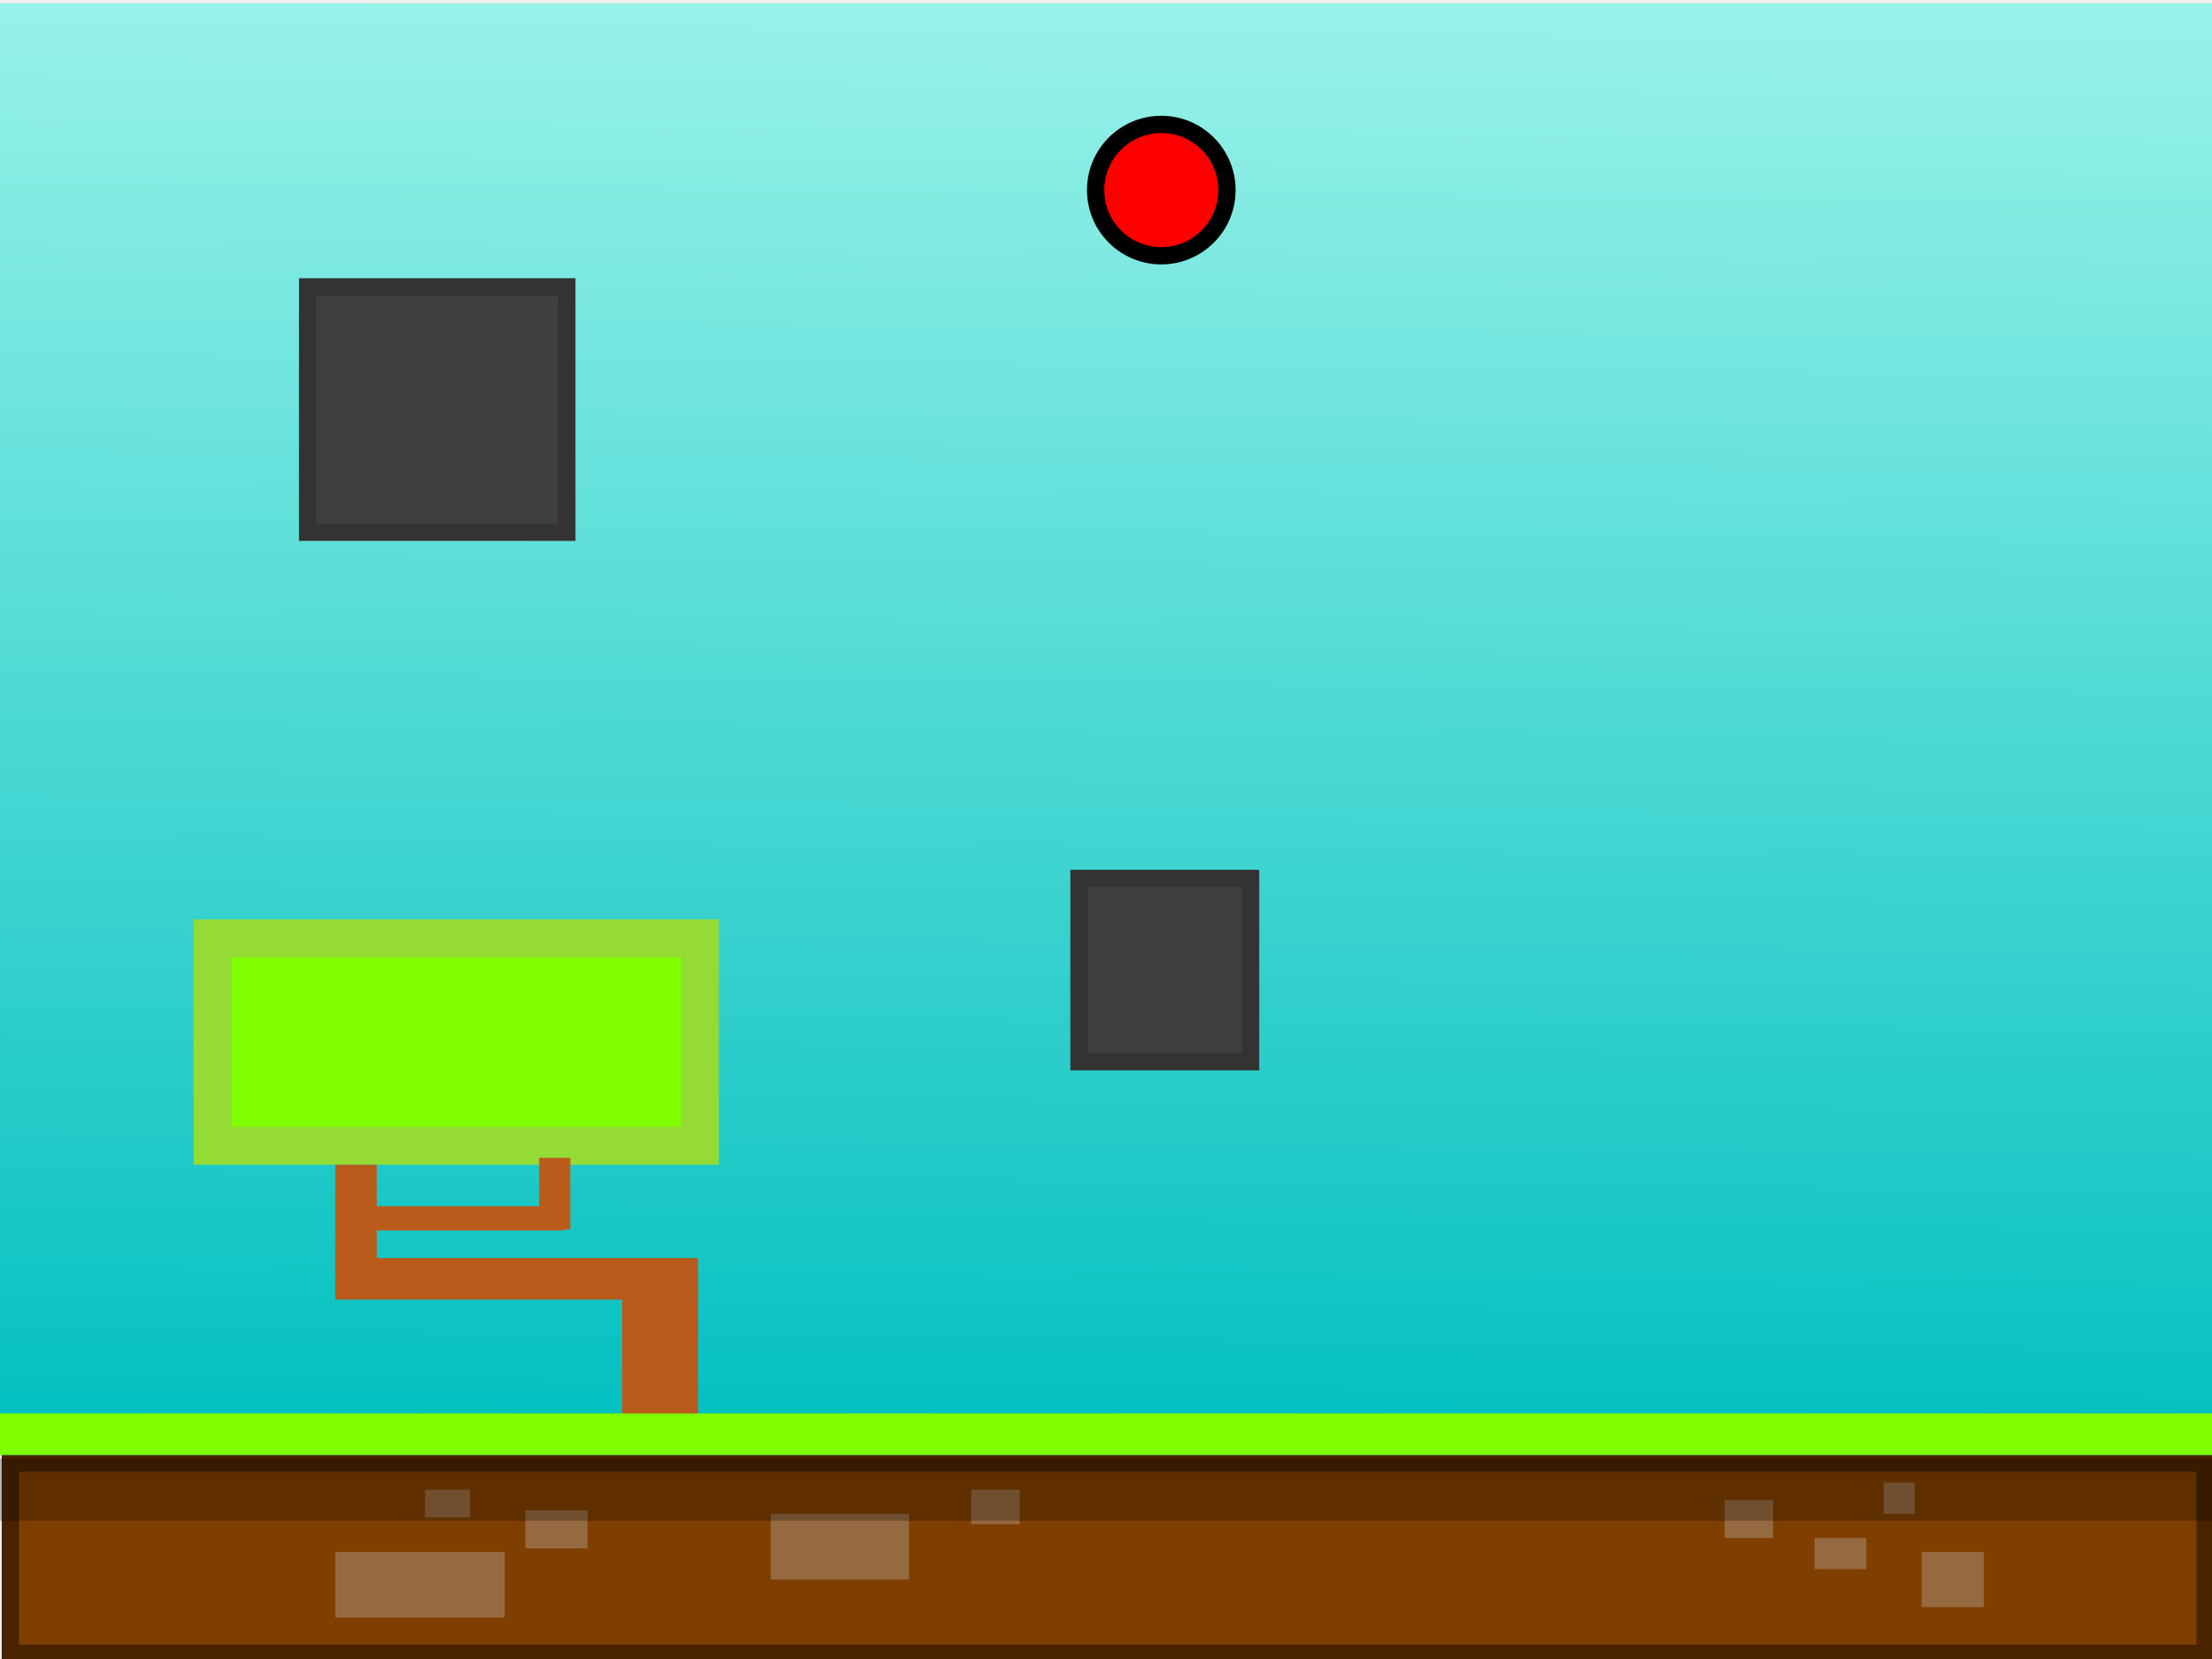
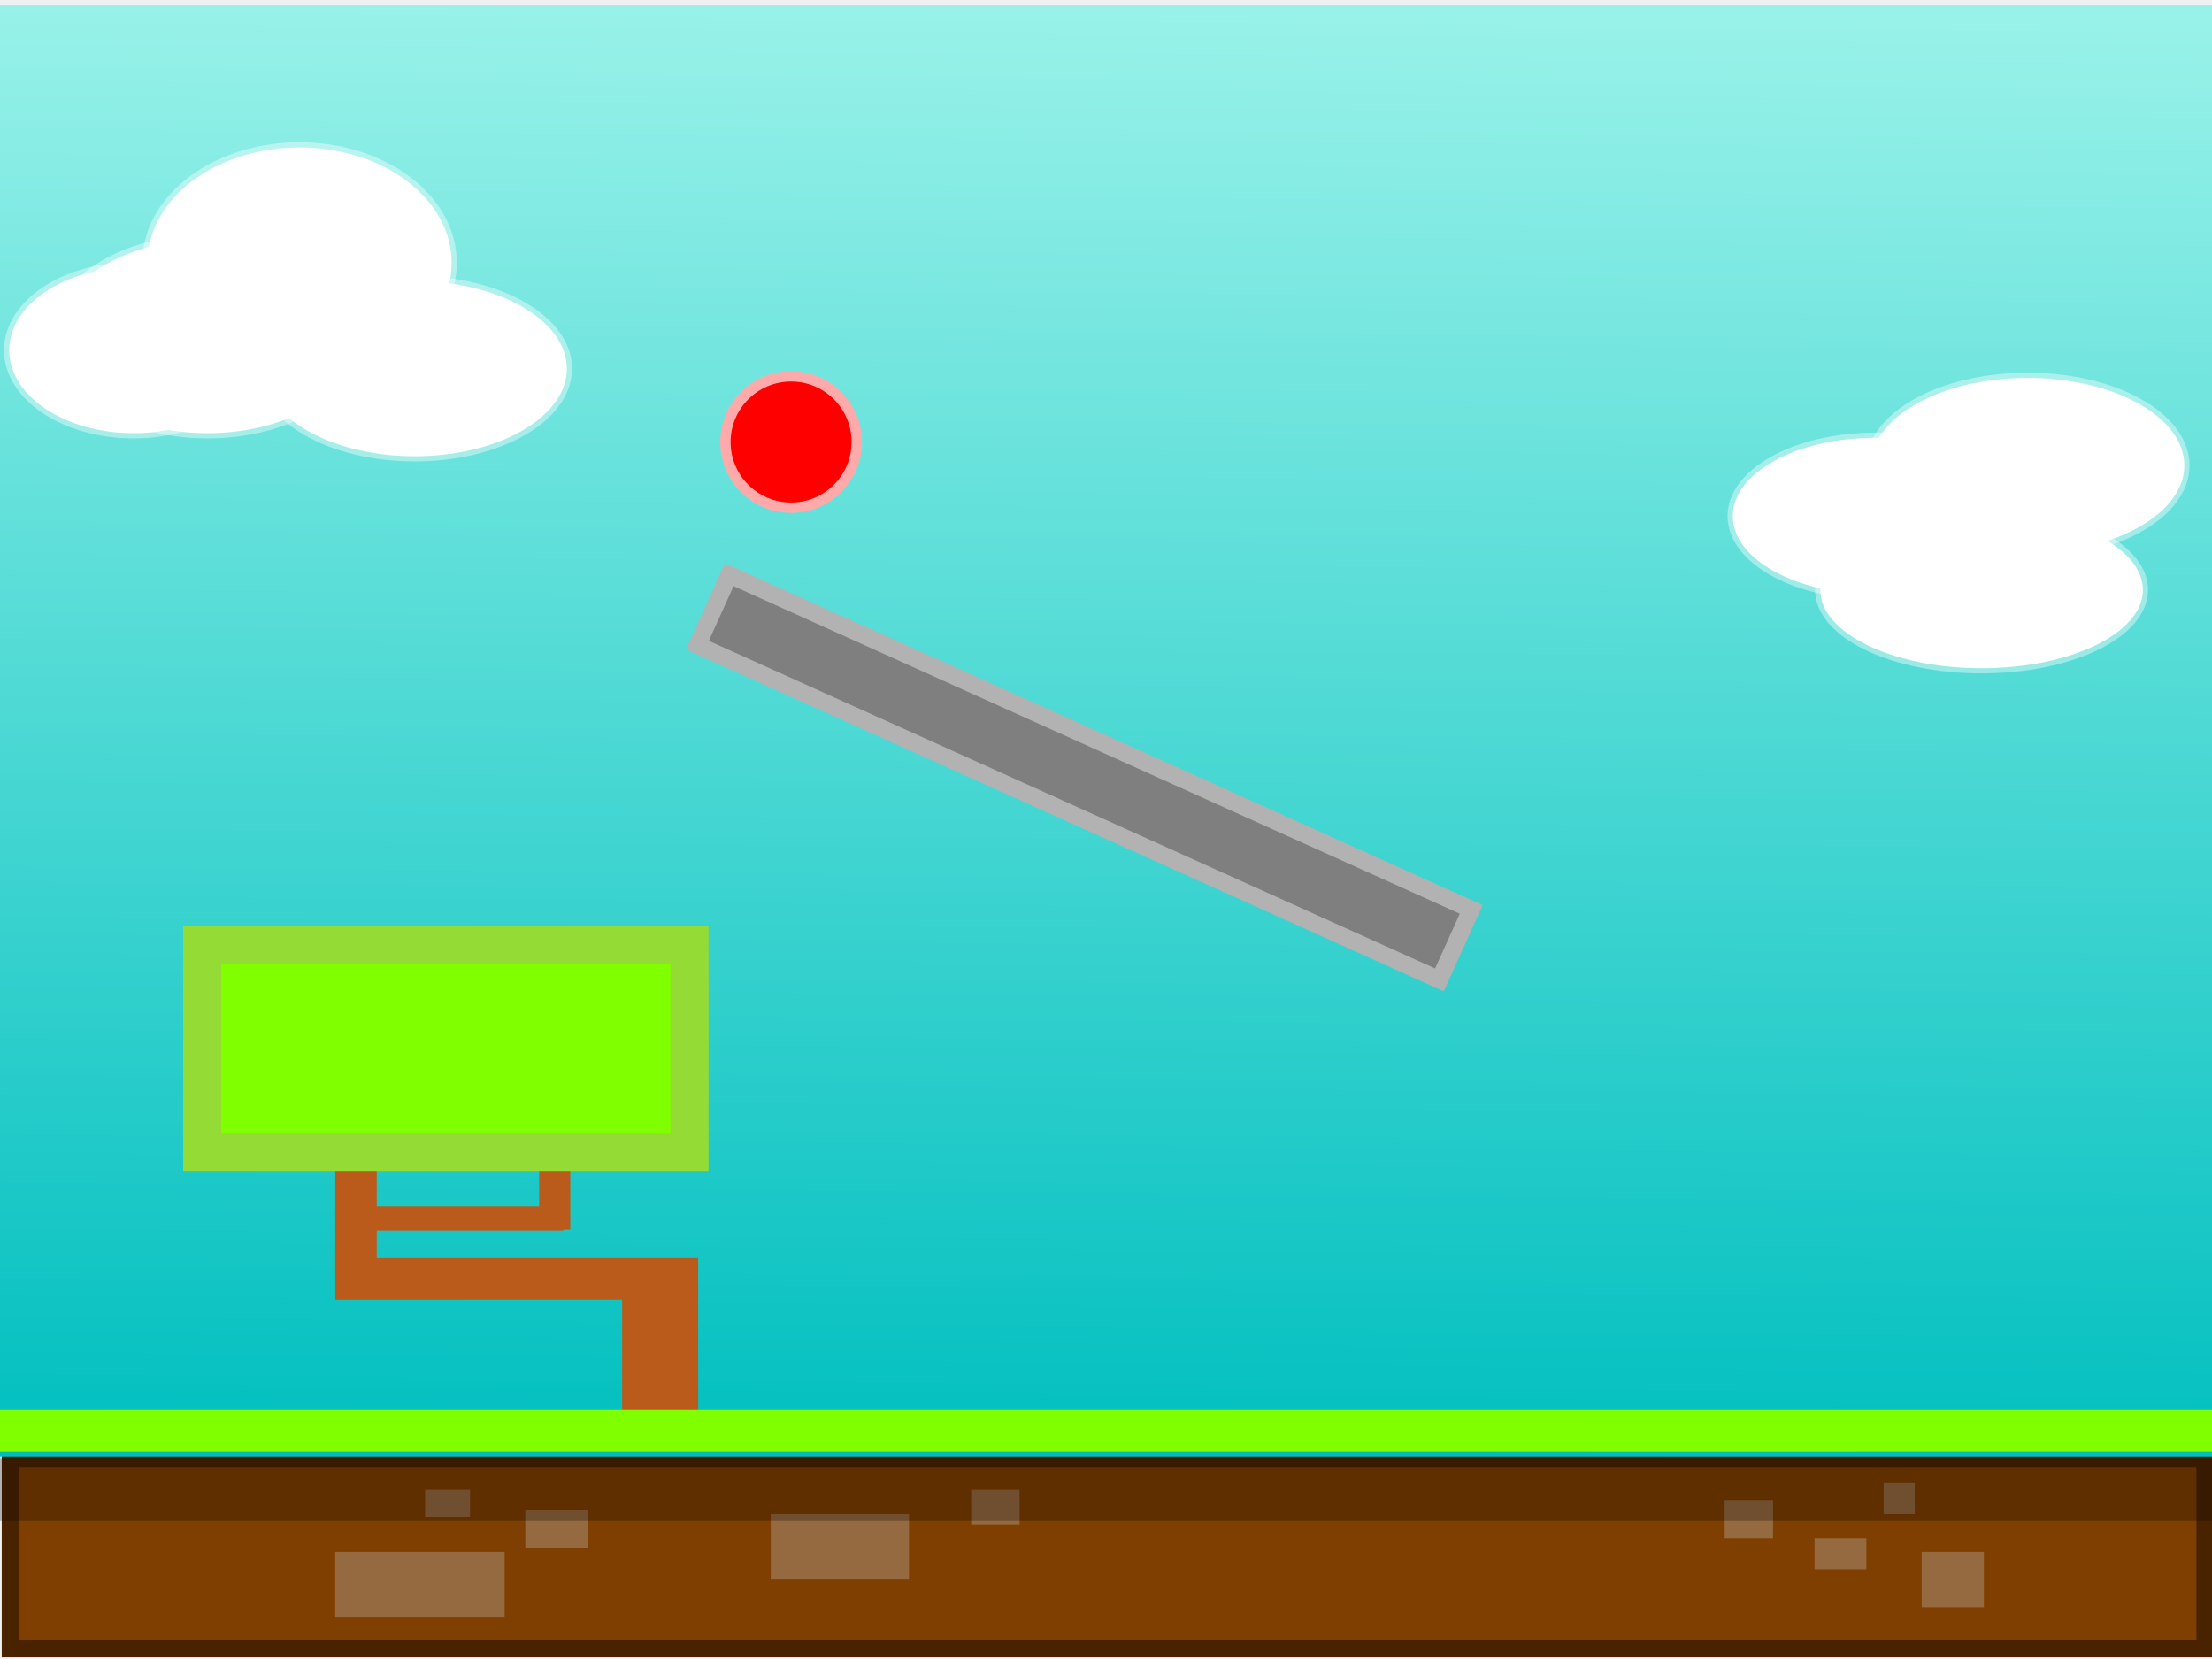
<svg xmlns="http://www.w3.org/2000/svg" width="640" height="480">
  <defs>
-     <linearGradient id="svg_15" x2="0.507" y2="1" x1="0.523" y1="0">
+     <linearGradient y1="0" x1="0.523" y2="1" x2="0.507" id="svg_15">
+       <stop offset="0" stop-opacity="0.996" stop-color="#98f2e9" />
+       <stop offset="1" stop-opacity="0.996" stop-color="#00bfbf" />
+     </linearGradient>
+     <linearGradient id="svg_1" x2="0.507" y2="1" x1="0.523" y1="0">
      <stop stop-color="#98f2e9" stop-opacity="0.996" offset="0" />
      <stop stop-color="#00bfbf" stop-opacity="0.996" offset="1" />
    </linearGradient>
-     <linearGradient y1="0" x1="0.523" y2="1" x2="0.507" id="svg_1">
-       <stop offset="0" stop-opacity="0.996" stop-color="#98f2e9" />
-       <stop offset="1" stop-opacity="0.996" stop-color="#00bfbf" />
+     <linearGradient id="svg_14" x2="0.507" y2="1" x1="0.523" y1="0">
+       <stop stop-color="#98f2e9" stop-opacity="0.996" offset="0" />
+       <stop stop-color="#00bfbf" stop-opacity="0.996" offset="1" />
    </linearGradient>
-     <linearGradient y1="0" x1="0.523" y2="1" x2="0.507" id="svg_14">
-       <stop offset="0" stop-opacity="0.996" stop-color="#98f2e9" />
-       <stop offset="1" stop-opacity="0.996" stop-color="#00bfbf" />
-     </linearGradient>
-     <linearGradient y1="0" x1="0.523" y2="1" x2="0.507" id="svg_18">
-       <stop offset="0" stop-opacity="0.996" stop-color="#98f2e9" />
-       <stop offset="1" stop-opacity="0.996" stop-color="#00bfbf" />
-     </linearGradient>
-     <linearGradient y1="0" x1="0.523" y2="1" x2="0.507" id="svg_21">
-       <stop offset="0" stop-opacity="0.996" stop-color="#98f2e9" />
-       <stop offset="1" stop-opacity="0.996" stop-color="#00bfbf" />
+     <linearGradient id="svg_18" x2="0.507" y2="1" x1="0.523" y1="0">
+       <stop stop-color="#98f2e9" stop-opacity="0.996" offset="0" />
+       <stop stop-color="#00bfbf" stop-opacity="0.996" offset="1" />
    </linearGradient>
  </defs>
  <g>
-     <rect fill="#966a40" stroke="#492300" stroke-width="0" stroke-dasharray="null" stroke-linejoin="null" stroke-linecap="null" x="10" y="437" width="21" height="15" id="svg_2" />
-     <rect fill="#7f3f00" stroke-width="5" stroke-dasharray="null" stroke-linejoin="null" stroke-linecap="null" x="3" y="423.333" width="635" height="55" stroke="#492300" id="ghost" />
-     <rect fill="#966a40" stroke="#492300" stroke-width="0" stroke-dasharray="null" stroke-linejoin="null" stroke-linecap="null" x="97" y="449" width="49" height="19" id="svg_3" />
-     <rect fill="#966a40" stroke="#492300" stroke-width="0" stroke-dasharray="null" stroke-linejoin="null" stroke-linecap="null" x="223" y="438" width="40" height="19" id="svg_4" />
-     <rect fill="#966a40" stroke="#492300" stroke-width="0" stroke-dasharray="null" stroke-linejoin="null" stroke-linecap="null" x="281" y="431" width="14" height="10" id="svg_5" />
-     <rect fill="#966a40" stroke="#492300" stroke-width="0" stroke-dasharray="null" stroke-linejoin="null" stroke-linecap="null" x="152" y="437" width="18" height="11" id="svg_6" />
-     <rect fill="#966a40" stroke="#492300" stroke-width="0" stroke-dasharray="null" stroke-linejoin="null" stroke-linecap="null" x="123" y="431" width="13" height="8" id="svg_7" />
-     <rect fill="#966a40" stroke-width="0" stroke-dasharray="null" stroke-linejoin="null" stroke-linecap="null" x="525" y="445" width="15" height="9" id="svg_8" stroke="#492300" />
-     <rect fill="#966a40" stroke="#492300" stroke-width="0" stroke-dasharray="null" stroke-linejoin="null" stroke-linecap="null" x="499" y="434" width="14" height="11" id="svg_9" />
-     <rect fill="#966a40" stroke="#492300" stroke-width="0" stroke-dasharray="null" stroke-linejoin="null" stroke-linecap="null" x="556" y="449" width="18" height="16" id="svg_10" />
-     <rect fill="#966a40" stroke="#492300" stroke-width="0" stroke-dasharray="null" stroke-linejoin="null" stroke-linecap="null" x="545" y="429" width="9" height="9" id="svg_11" />
-     <rect fill="#000000" stroke="#492300" stroke-width="0" stroke-dasharray="null" stroke-linejoin="null" stroke-linecap="null" opacity="0.25" x="-6" y="422" width="675" height="18" id="svg_13" />
-     <rect fill="url(#svg_15)" stroke="#492300" stroke-width="0" stroke-dasharray="null" stroke-linejoin="null" stroke-linecap="null" x="-18.63" y="0.963" width="682" height="420" id="svg_16" />
-     <rect stroke="#94db36" id="svg_17" height="60" width="141" y="271.5" x="61.5" stroke-linecap="null" stroke-linejoin="null" stroke-dasharray="null" stroke-width="11" fill="#7fff00" />
-     <rect stroke="#94db36" id="svg_19" height="31" width="12" y="337" x="97" stroke-linecap="null" stroke-linejoin="null" stroke-dasharray="null" stroke-width="0" fill="#ba5b1b" />
-     <rect stroke="#94db36" id="svg_20" height="12" width="105" y="364" x="97" stroke-linecap="null" stroke-linejoin="null" stroke-dasharray="null" stroke-width="0" fill="#ba5b1b" />
-     <rect id="svg_22" height="43" width="22" y="372" x="180" stroke-linecap="null" stroke-linejoin="null" stroke-dasharray="null" stroke-width="0" stroke="#94db36" fill="#ba5b1b" />
-     <rect id="svg_23" height="7" width="58" y="349" x="105" stroke-linecap="null" stroke-linejoin="null" stroke-dasharray="null" stroke-width="0" stroke="#94db36" fill="#ba5b1b" />
-     <rect stroke="#94db36" id="svg_24" height="20.733" width="9" y="335" x="156" stroke-linecap="null" stroke-linejoin="null" stroke-dasharray="null" stroke-width="0" fill="#ba5b1b" />
+     <rect id="svg_2" height="15" width="21" y="437" x="10" stroke-linecap="null" stroke-linejoin="null" stroke-dasharray="null" stroke-width="0" stroke="#492300" fill="#966a40" />
+     <rect id="ghost" stroke="#492300" height="55" width="635" y="422" x="3" stroke-linecap="null" stroke-linejoin="null" stroke-dasharray="null" stroke-width="5" fill="#7f3f00" />
+     <rect id="svg_3" height="19" width="49" y="449" x="97" stroke-linecap="null" stroke-linejoin="null" stroke-dasharray="null" stroke-width="0" stroke="#492300" fill="#966a40" />
+     <rect id="svg_4" height="19" width="40" y="438" x="223" stroke-linecap="null" stroke-linejoin="null" stroke-dasharray="null" stroke-width="0" stroke="#492300" fill="#966a40" />
+     <rect id="svg_5" height="10" width="14" y="431" x="281" stroke-linecap="null" stroke-linejoin="null" stroke-dasharray="null" stroke-width="0" stroke="#492300" fill="#966a40" />
+     <rect id="svg_6" height="11" width="18" y="437" x="152" stroke-linecap="null" stroke-linejoin="null" stroke-dasharray="null" stroke-width="0" stroke="#492300" fill="#966a40" />
+     <rect id="svg_7" height="8" width="13" y="431" x="123" stroke-linecap="null" stroke-linejoin="null" stroke-dasharray="null" stroke-width="0" stroke="#492300" fill="#966a40" />
+     <rect stroke="#492300" id="svg_8" height="9" width="15" y="445" x="525" stroke-linecap="null" stroke-linejoin="null" stroke-dasharray="null" stroke-width="0" fill="#966a40" />
+     <rect id="svg_9" height="11" width="14" y="434" x="499" stroke-linecap="null" stroke-linejoin="null" stroke-dasharray="null" stroke-width="0" stroke="#492300" fill="#966a40" />
+     <rect id="svg_10" height="16" width="18" y="449" x="556" stroke-linecap="null" stroke-linejoin="null" stroke-dasharray="null" stroke-width="0" stroke="#492300" fill="#966a40" />
+     <rect id="svg_11" height="9" width="9" y="429" x="545" stroke-linecap="null" stroke-linejoin="null" stroke-dasharray="null" stroke-width="0" stroke="#492300" fill="#966a40" />
+     <rect id="svg_13" height="18" width="675" y="422" x="-6" opacity="0.25" stroke-linecap="null" stroke-linejoin="null" stroke-dasharray="null" stroke-width="0" stroke="#492300" fill="#000000" />
+     <rect id="svg_16" height="420" width="682" y="1.556" x="-26.333" stroke-linecap="null" stroke-linejoin="null" stroke-dasharray="null" stroke-width="0" stroke="#492300" fill="url(#svg_15)" />
+     <rect fill="#ba5b1b" stroke-width="0" stroke-dasharray="null" stroke-linejoin="null" stroke-linecap="null" x="97" y="337" width="12" height="31" id="svg_19" stroke="#94db36" />
+     <rect fill="#ba5b1b" stroke-width="0" stroke-dasharray="null" stroke-linejoin="null" stroke-linecap="null" x="97" y="364" width="105" height="12" id="svg_20" stroke="#94db36" />
+     <rect fill="#ba5b1b" stroke="#94db36" stroke-width="0" stroke-dasharray="null" stroke-linejoin="null" stroke-linecap="null" x="180" y="372" width="22" height="43" id="svg_22" />
+     <rect fill="#ba5b1b" stroke="#94db36" stroke-width="0" stroke-dasharray="null" stroke-linejoin="null" stroke-linecap="null" x="105" y="349" width="58" height="7" id="svg_23" />
+     <rect fill="#ba5b1b" stroke-width="0" stroke-dasharray="null" stroke-linejoin="null" stroke-linecap="null" x="156" y="335" width="9" height="20.733" id="svg_24" stroke="#94db36" />
+     <rect id="svg_17" fill="#7fff00" stroke-width="11" stroke-dasharray="null" stroke-linejoin="null" stroke-linecap="null" x="58.5" y="273.5" width="141" height="60" stroke="#94db36" />
+     <ellipse ry="24" rx="36" id="svg_27" cy="101.333" cx="38.667" stroke-opacity="0.41" stroke-linecap="null" stroke-linejoin="null" stroke-dasharray="null" stroke-width="3" stroke="#ffffff" fill="#ffffff" />
+     <ellipse ry="28" rx="44" id="svg_29" cy="97.333" cx="60" stroke-opacity="0.41" stroke-linecap="null" stroke-linejoin="null" stroke-dasharray="null" stroke-width="3" stroke="#ffffff" fill="#ffffff" />
+     <ellipse ry="33.333" rx="44" id="svg_30" cy="76" cx="86.667" stroke-opacity="0.41" stroke-linecap="null" stroke-linejoin="null" stroke-dasharray="null" stroke-width="3" stroke="#ffffff" fill="#ffffff" />
+     <ellipse ry="25.333" rx="44" id="svg_32" cy="106.667" cx="120" stroke-opacity="0.41" stroke-linecap="null" stroke-linejoin="null" stroke-dasharray="null" stroke-width="3" stroke="#ffffff" fill="#ffffff" />
+     <ellipse stroke="#ffffff" ry="22.667" rx="41.333" id="svg_33" cy="149.333" cx="542.667" stroke-opacity="0.41" stroke-linecap="null" stroke-linejoin="null" stroke-dasharray="null" stroke-width="3" fill="#ffffff" />
+     <ellipse ry="22.667" rx="46.667" id="svg_35" cy="170.667" cx="573.333" stroke-opacity="0.41" stroke-linecap="null" stroke-linejoin="null" stroke-dasharray="null" stroke-width="3" stroke="#ffffff" fill="#ffffff" />
+     <ellipse ry="25.333" rx="45.333" id="svg_36" cy="134.667" cx="586.667" stroke-opacity="0.41" stroke-linecap="null" stroke-linejoin="null" stroke-dasharray="null" stroke-width="3" stroke="#ffffff" fill="#ffffff" />
  </g>
  <g>
-     <ellipse stroke="#000000" fill="#FF0000" stroke-width="5" stroke-dasharray="null" stroke-linejoin="null" stroke-linecap="null" cx="336" cy="55" id="hard_2" rx="19" ry="19" />
-     <rect stroke="#333333" fill="#3f3f3f" stroke-width="5" stroke-dasharray="null" stroke-linejoin="null" stroke-linecap="null" x="312.187" y="254.156" width="49.647" height="53.041" id="static_EOO" />
-     <rect fill="#7fff00" stroke="#492300" stroke-width="0" stroke-dasharray="null" stroke-linejoin="null" stroke-linecap="null" x="-11" y="408.949" width="660" height="12" id="static" />
-     <rect id="svg_12" height="71" width="75" y="83" x="89" stroke-linecap="null" stroke-linejoin="null" stroke-dasharray="null" stroke-width="5" stroke="#333333" fill="#3f3f3f" />
+     <ellipse ry="19" rx="19" id="hard_2" cy="127.889" cx="228.889" stroke-linecap="null" stroke-linejoin="null" stroke-dasharray="null" stroke-width="3" fill="#FF0000" stroke="#ffaaaa" />
+     <rect stroke="#b2b2b2" transform="rotate(24.27946 313.7253,224.8902) " id="static_EOO" height="22.374" width="235.518" y="213.703" x="195.967" stroke-linecap="null" stroke-linejoin="null" stroke-dasharray="null" stroke-width="5" fill="#7f7f7f" />
+     <rect id="static" height="12" width="660" y="408" x="-11" stroke-linecap="null" stroke-linejoin="null" stroke-dasharray="null" stroke-width="0" stroke="#492300" fill="#7fff00" />
  </g>
</svg>
